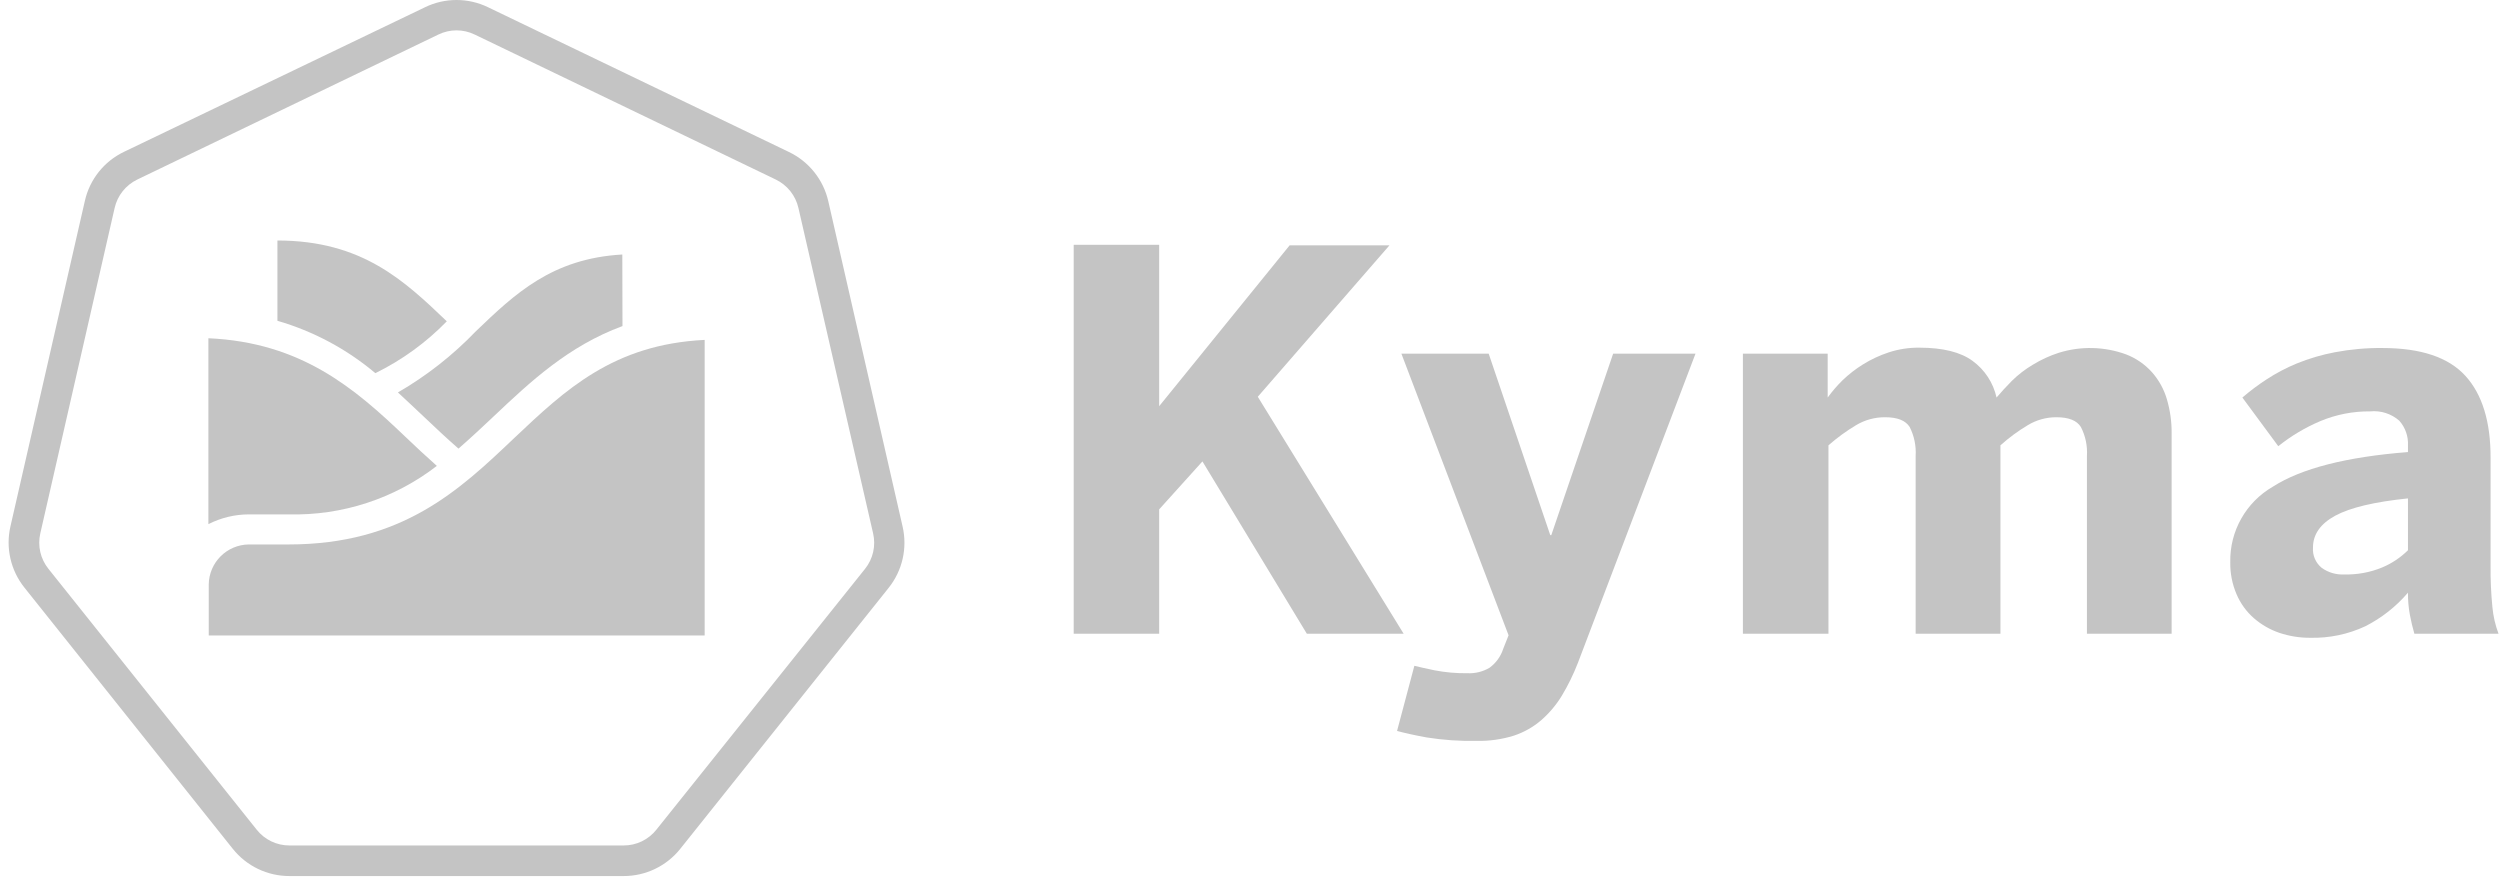
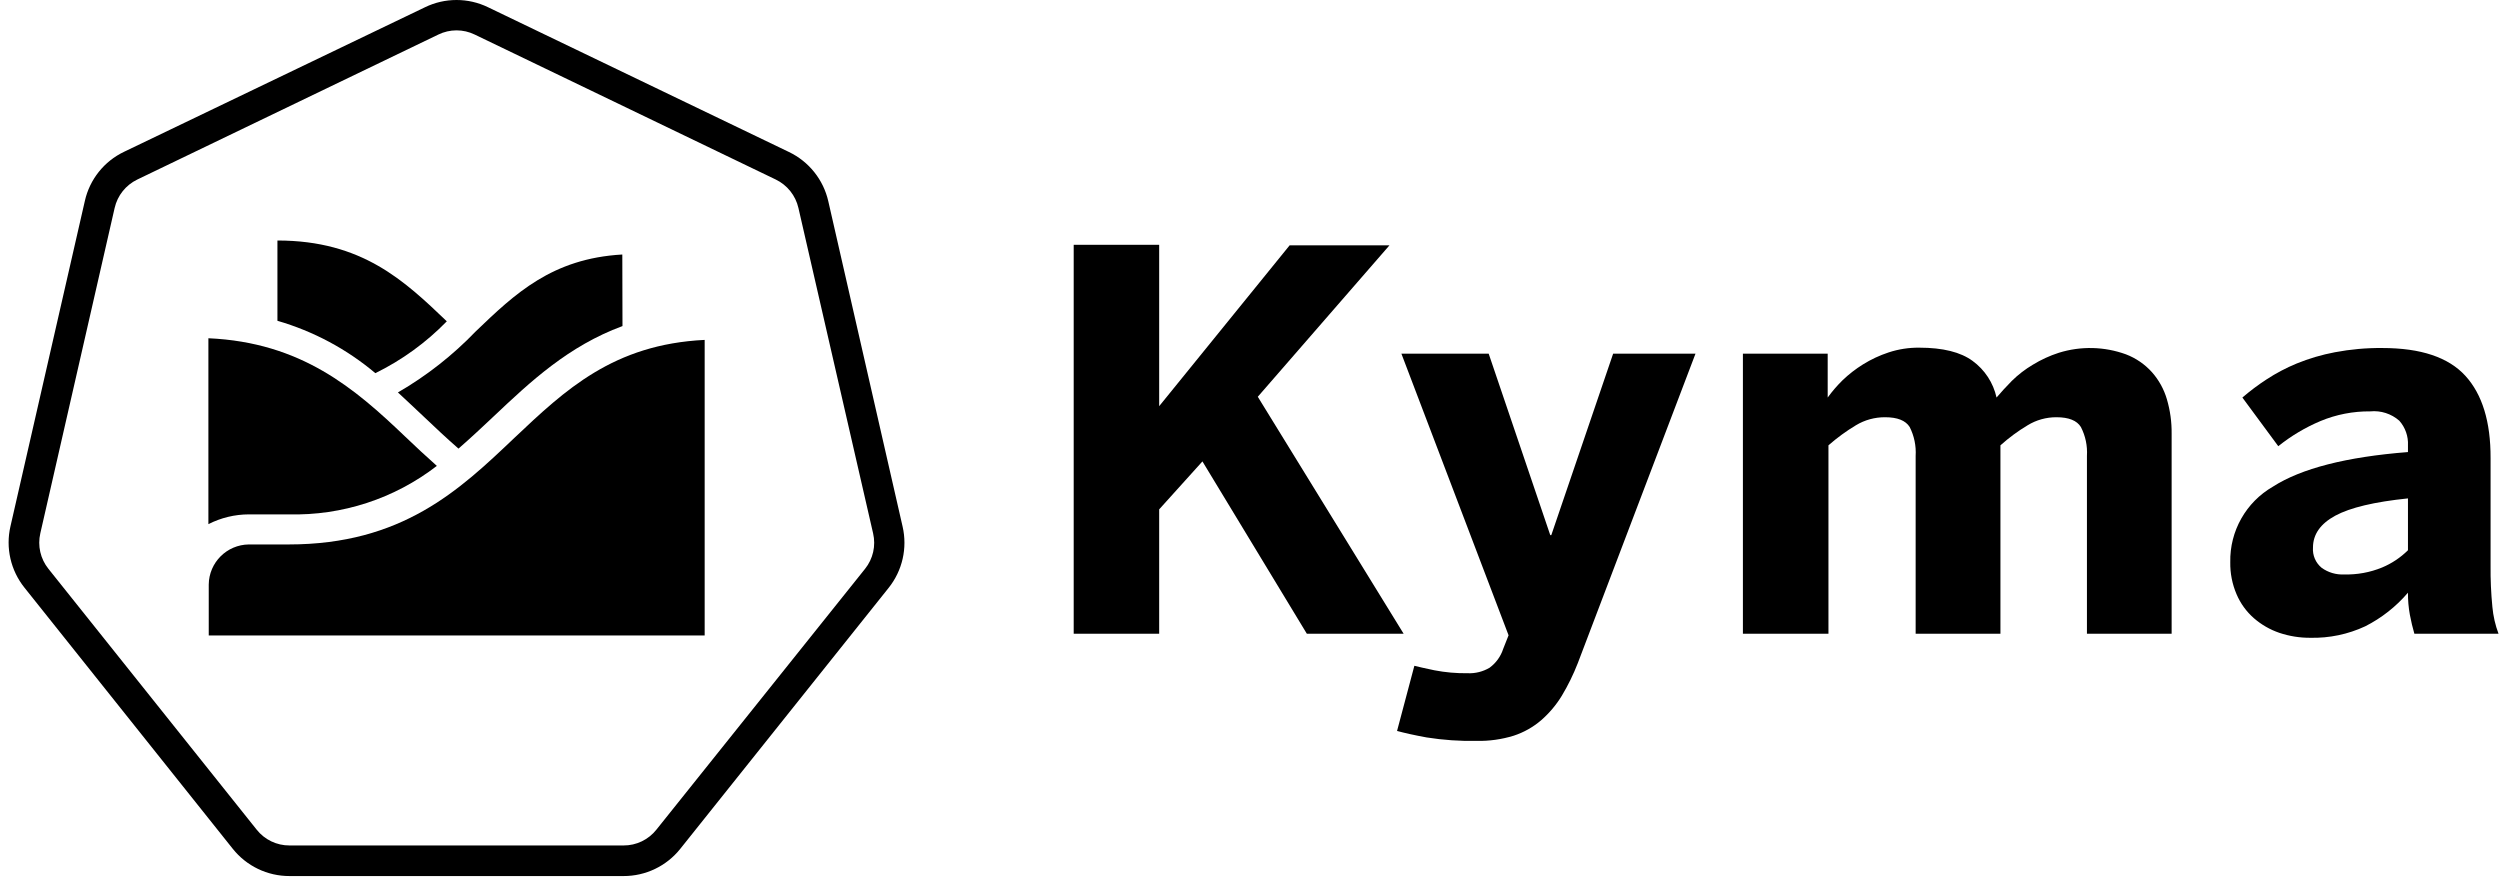
<svg xmlns="http://www.w3.org/2000/svg" width="100%" height="100%" viewBox="0 0 173 61" fill="none">
-   <polygon id="Shape" fill="#c4c4c4" points="74.3 43.854 74.3 16.942 80.215 16.942 80.215 28.108 89.242 16.978 96.15 16.978 87.039 27.456 97.131 43.854 90.433 43.854 83.208 31.929 80.215 35.248 80.215 43.854" />
-   <path d="M96.676,50.582 L97.874,46.073 C98.149,46.145 98.61,46.246 99.262,46.384 C100.018,46.53 100.786,46.598 101.555,46.587 C102.091,46.612 102.621,46.479 103.082,46.205 C103.524,45.879 103.853,45.423 104.021,44.901 L104.393,43.962 L96.976,24.472 L103.016,24.472 L107.278,37.031 L107.35,37.031 L111.63,24.472 L117.329,24.472 L109.182,45.894 C108.878,46.673 108.51,47.425 108.08,48.142 C107.694,48.776 107.214,49.346 106.655,49.835 C106.096,50.316 105.447,50.682 104.746,50.911 C103.922,51.165 103.063,51.286 102.202,51.27 C101.038,51.293 99.874,51.213 98.724,51.031 C97.868,50.875 97.185,50.72 96.676,50.582 Z" id="Shape" fill="#c4c4c4" />
-   <path d="M120.609,43.854 L120.609,24.472 L126.476,24.472 L126.476,27.51 C126.785,27.083 127.129,26.683 127.505,26.314 C127.938,25.898 128.414,25.53 128.924,25.213 C129.478,24.869 130.071,24.592 130.69,24.388 C131.375,24.162 132.093,24.051 132.815,24.059 C134.443,24.059 135.672,24.364 136.502,24.974 C137.346,25.589 137.936,26.491 138.161,27.51 C138.46,27.157 138.807,26.774 139.214,26.362 C139.653,25.929 140.144,25.551 140.675,25.237 C141.239,24.892 141.841,24.615 142.471,24.412 C143.989,23.939 145.621,23.977 147.116,24.52 C147.803,24.783 148.419,25.205 148.912,25.752 C149.391,26.292 149.744,26.931 149.947,27.623 C150.176,28.4 150.287,29.206 150.277,30.016 L150.277,43.854 L144.416,43.854 L144.416,31.547 C144.459,30.855 144.315,30.165 143.997,29.549 C143.722,29.101 143.159,28.873 142.309,28.873 C141.604,28.869 140.911,29.062 140.31,29.43 C139.64,29.831 139.011,30.296 138.43,30.817 L138.43,43.854 L132.563,43.854 L132.563,31.547 C132.605,30.856 132.463,30.167 132.15,29.549 C131.869,29.101 131.306,28.873 130.45,28.873 C129.737,28.868 129.037,29.061 128.427,29.43 C127.754,29.834 127.119,30.298 126.529,30.817 L126.529,43.854 L120.609,43.854 Z" id="Shape" fill="#c4c4c4" />
-   <path d="M154.335,38.902 C154.292,36.753 155.422,34.75 157.286,33.676 C159.25,32.416 162.365,31.618 166.631,31.283 L166.631,30.817 C166.662,30.193 166.447,29.581 166.032,29.113 C165.48,28.629 164.752,28.395 164.021,28.467 C162.84,28.455 161.669,28.683 160.579,29.136 C159.529,29.579 158.546,30.164 157.657,30.877 L155.173,27.51 C155.699,27.057 156.255,26.639 156.837,26.26 C157.499,25.826 158.201,25.456 158.933,25.154 C159.784,24.807 160.669,24.546 161.572,24.376 C162.656,24.17 163.756,24.072 164.859,24.083 C167.521,24.083 169.436,24.725 170.606,26.009 C171.775,27.293 172.355,29.188 172.348,31.696 L172.348,39.136 C172.338,40.092 172.38,41.048 172.473,42 C172.531,42.635 172.674,43.258 172.898,43.854 L167.074,43.854 C166.954,43.442 166.852,43.005 166.762,42.539 C166.67,42.036 166.626,41.525 166.631,41.014 C165.809,41.977 164.804,42.768 163.674,43.34 C162.487,43.893 161.188,44.165 159.878,44.135 C159.15,44.14 158.426,44.025 157.735,43.794 C157.086,43.573 156.486,43.228 155.969,42.778 C155.451,42.324 155.042,41.76 154.772,41.127 C154.47,40.425 154.321,39.667 154.335,38.902 Z M160.058,37.892 C160.018,38.428 160.242,38.949 160.657,39.291 C161.108,39.617 161.657,39.78 162.213,39.752 C163.111,39.776 164.004,39.613 164.835,39.273 C165.505,38.994 166.115,38.587 166.631,38.077 L166.631,34.489 C164.308,34.728 162.632,35.127 161.602,35.685 C160.573,36.243 160.058,36.979 160.058,37.892 Z" id="Shape" fill="#c4c4c4" />
-   <path d="M43.148,60.623 L20.036,60.623 C18.507,60.627 17.061,59.933 16.109,58.739 L1.694,40.667 C0.738,39.474 0.381,37.91 0.724,36.421 L5.872,13.904 C6.207,12.413 7.209,11.159 8.59,10.502 L29.41,0.502 C30.787,-0.167 32.396,-0.167 33.774,0.502 L54.6,10.52 C55.977,11.181 56.978,12.434 57.317,13.922 L62.46,36.439 C62.803,37.928 62.446,39.492 61.49,40.685 L47.075,58.739 C46.123,59.933 44.676,60.627 43.148,60.623 Z M30.332,2.392 L9.506,12.421 C8.707,12.805 8.127,13.531 7.932,14.395 L2.79,36.905 C2.59,37.767 2.798,38.673 3.352,39.363 L17.761,57.412 C18.31,58.107 19.149,58.511 20.036,58.506 L43.148,58.506 C44.035,58.511 44.874,58.107 45.423,57.412 L59.862,39.363 C60.415,38.672 60.62,37.766 60.418,36.905 L55.252,14.395 C55.056,13.531 54.477,12.805 53.678,12.421 L32.852,2.392 C32.057,2.004 31.127,2.004 30.332,2.392 Z" id="Shape" fill="#c4c4c4" />
-   <path d="M14.421,23.407 L14.421,36.271 C15.288,35.829 16.248,35.597 17.222,35.595 L19.976,35.595 C23.679,35.689 27.3,34.504 30.23,32.24 C29.482,31.576 28.752,30.895 28.051,30.225 C24.543,26.87 20.85,23.694 14.421,23.407 Z" id="Shape" fill="#c4c4c4" />
-   <path d="M48.763,23.521 C42.442,23.832 39.114,26.978 35.594,30.303 C31.781,33.933 27.818,37.676 19.976,37.676 L17.222,37.676 C15.695,37.693 14.461,38.926 14.445,40.451 L14.445,43.974 L48.763,43.974 L48.763,23.521 Z" id="Shape" fill="#c4c4c4" />
-   <path d="M30.919,22.235 C27.991,19.436 25.058,16.643 19.198,16.643 L19.198,22.199 C21.685,22.92 23.994,24.155 25.974,25.823 C27.816,24.919 29.489,23.706 30.919,22.235 Z" id="Shape" fill="#c4c4c4" />
-   <path d="M43.064,17.612 C38.198,17.887 35.63,20.333 32.924,22.929 C31.335,24.583 29.522,26.007 27.536,27.157 C28.135,27.719 28.763,28.293 29.362,28.867 C30.128,29.597 30.919,30.339 31.727,31.044 C32.559,30.321 33.367,29.561 34.187,28.79 C36.719,26.397 39.335,23.945 43.076,22.564 L43.064,17.612 Z" id="Shape" fill="#c4c4c4" />
+   <polygon id="Shape" fill="#000000" points="74.3 43.854 74.3 16.942 80.215 16.942 80.215 28.108 89.242 16.978 96.15 16.978 87.039 27.456 97.131 43.854 90.433 43.854 83.208 31.929 80.215 35.248 80.215 43.854" />
+   <path d="M96.676,50.582 L97.874,46.073 C98.149,46.145 98.61,46.246 99.262,46.384 C100.018,46.53 100.786,46.598 101.555,46.587 C102.091,46.612 102.621,46.479 103.082,46.205 C103.524,45.879 103.853,45.423 104.021,44.901 L104.393,43.962 L96.976,24.472 L103.016,24.472 L107.278,37.031 L107.35,37.031 L111.63,24.472 L117.329,24.472 L109.182,45.894 C108.878,46.673 108.51,47.425 108.08,48.142 C107.694,48.776 107.214,49.346 106.655,49.835 C106.096,50.316 105.447,50.682 104.746,50.911 C103.922,51.165 103.063,51.286 102.202,51.27 C101.038,51.293 99.874,51.213 98.724,51.031 C97.868,50.875 97.185,50.72 96.676,50.582 Z" id="Shape" fill="#000000" />
+   <path d="M120.609,43.854 L120.609,24.472 L126.476,24.472 L126.476,27.51 C126.785,27.083 127.129,26.683 127.505,26.314 C127.938,25.898 128.414,25.53 128.924,25.213 C129.478,24.869 130.071,24.592 130.69,24.388 C131.375,24.162 132.093,24.051 132.815,24.059 C134.443,24.059 135.672,24.364 136.502,24.974 C137.346,25.589 137.936,26.491 138.161,27.51 C138.46,27.157 138.807,26.774 139.214,26.362 C139.653,25.929 140.144,25.551 140.675,25.237 C141.239,24.892 141.841,24.615 142.471,24.412 C143.989,23.939 145.621,23.977 147.116,24.52 C147.803,24.783 148.419,25.205 148.912,25.752 C149.391,26.292 149.744,26.931 149.947,27.623 C150.176,28.4 150.287,29.206 150.277,30.016 L150.277,43.854 L144.416,43.854 L144.416,31.547 C144.459,30.855 144.315,30.165 143.997,29.549 C143.722,29.101 143.159,28.873 142.309,28.873 C141.604,28.869 140.911,29.062 140.31,29.43 C139.64,29.831 139.011,30.296 138.43,30.817 L138.43,43.854 L132.563,43.854 L132.563,31.547 C132.605,30.856 132.463,30.167 132.15,29.549 C131.869,29.101 131.306,28.873 130.45,28.873 C129.737,28.868 129.037,29.061 128.427,29.43 C127.754,29.834 127.119,30.298 126.529,30.817 L126.529,43.854 L120.609,43.854 Z" id="Shape" fill="#000000" />
+   <path d="M154.335,38.902 C154.292,36.753 155.422,34.75 157.286,33.676 C159.25,32.416 162.365,31.618 166.631,31.283 L166.631,30.817 C166.662,30.193 166.447,29.581 166.032,29.113 C165.48,28.629 164.752,28.395 164.021,28.467 C162.84,28.455 161.669,28.683 160.579,29.136 C159.529,29.579 158.546,30.164 157.657,30.877 L155.173,27.51 C155.699,27.057 156.255,26.639 156.837,26.26 C157.499,25.826 158.201,25.456 158.933,25.154 C159.784,24.807 160.669,24.546 161.572,24.376 C162.656,24.17 163.756,24.072 164.859,24.083 C167.521,24.083 169.436,24.725 170.606,26.009 C171.775,27.293 172.355,29.188 172.348,31.696 L172.348,39.136 C172.338,40.092 172.38,41.048 172.473,42 C172.531,42.635 172.674,43.258 172.898,43.854 L167.074,43.854 C166.954,43.442 166.852,43.005 166.762,42.539 C166.67,42.036 166.626,41.525 166.631,41.014 C165.809,41.977 164.804,42.768 163.674,43.34 C162.487,43.893 161.188,44.165 159.878,44.135 C159.15,44.14 158.426,44.025 157.735,43.794 C157.086,43.573 156.486,43.228 155.969,42.778 C155.451,42.324 155.042,41.76 154.772,41.127 C154.47,40.425 154.321,39.667 154.335,38.902 Z M160.058,37.892 C160.018,38.428 160.242,38.949 160.657,39.291 C161.108,39.617 161.657,39.78 162.213,39.752 C163.111,39.776 164.004,39.613 164.835,39.273 C165.505,38.994 166.115,38.587 166.631,38.077 L166.631,34.489 C164.308,34.728 162.632,35.127 161.602,35.685 C160.573,36.243 160.058,36.979 160.058,37.892 Z" id="Shape" fill="#000000" />
+   <path d="M43.148,60.623 L20.036,60.623 C18.507,60.627 17.061,59.933 16.109,58.739 L1.694,40.667 C0.738,39.474 0.381,37.91 0.724,36.421 L5.872,13.904 C6.207,12.413 7.209,11.159 8.59,10.502 L29.41,0.502 C30.787,-0.167 32.396,-0.167 33.774,0.502 L54.6,10.52 C55.977,11.181 56.978,12.434 57.317,13.922 L62.46,36.439 C62.803,37.928 62.446,39.492 61.49,40.685 L47.075,58.739 C46.123,59.933 44.676,60.627 43.148,60.623 Z M30.332,2.392 L9.506,12.421 C8.707,12.805 8.127,13.531 7.932,14.395 L2.79,36.905 C2.59,37.767 2.798,38.673 3.352,39.363 L17.761,57.412 C18.31,58.107 19.149,58.511 20.036,58.506 L43.148,58.506 C44.035,58.511 44.874,58.107 45.423,57.412 L59.862,39.363 C60.415,38.672 60.62,37.766 60.418,36.905 L55.252,14.395 C55.056,13.531 54.477,12.805 53.678,12.421 L32.852,2.392 C32.057,2.004 31.127,2.004 30.332,2.392 Z" id="Shape" fill="#000000" />
+   <path d="M14.421,23.407 L14.421,36.271 C15.288,35.829 16.248,35.597 17.222,35.595 L19.976,35.595 C23.679,35.689 27.3,34.504 30.23,32.24 C29.482,31.576 28.752,30.895 28.051,30.225 C24.543,26.87 20.85,23.694 14.421,23.407 Z" id="Shape" fill="#000000" />
+   <path d="M48.763,23.521 C42.442,23.832 39.114,26.978 35.594,30.303 C31.781,33.933 27.818,37.676 19.976,37.676 L17.222,37.676 C15.695,37.693 14.461,38.926 14.445,40.451 L14.445,43.974 L48.763,43.974 L48.763,23.521 Z" id="Shape" fill="#000000" />
+   <path d="M30.919,22.235 C27.991,19.436 25.058,16.643 19.198,16.643 L19.198,22.199 C21.685,22.92 23.994,24.155 25.974,25.823 C27.816,24.919 29.489,23.706 30.919,22.235 Z" id="Shape" fill="#000000" />
+   <path d="M43.064,17.612 C38.198,17.887 35.63,20.333 32.924,22.929 C31.335,24.583 29.522,26.007 27.536,27.157 C28.135,27.719 28.763,28.293 29.362,28.867 C30.128,29.597 30.919,30.339 31.727,31.044 C32.559,30.321 33.367,29.561 34.187,28.79 C36.719,26.397 39.335,23.945 43.076,22.564 L43.064,17.612 Z" id="Shape" fill="#000000" />
</svg>
